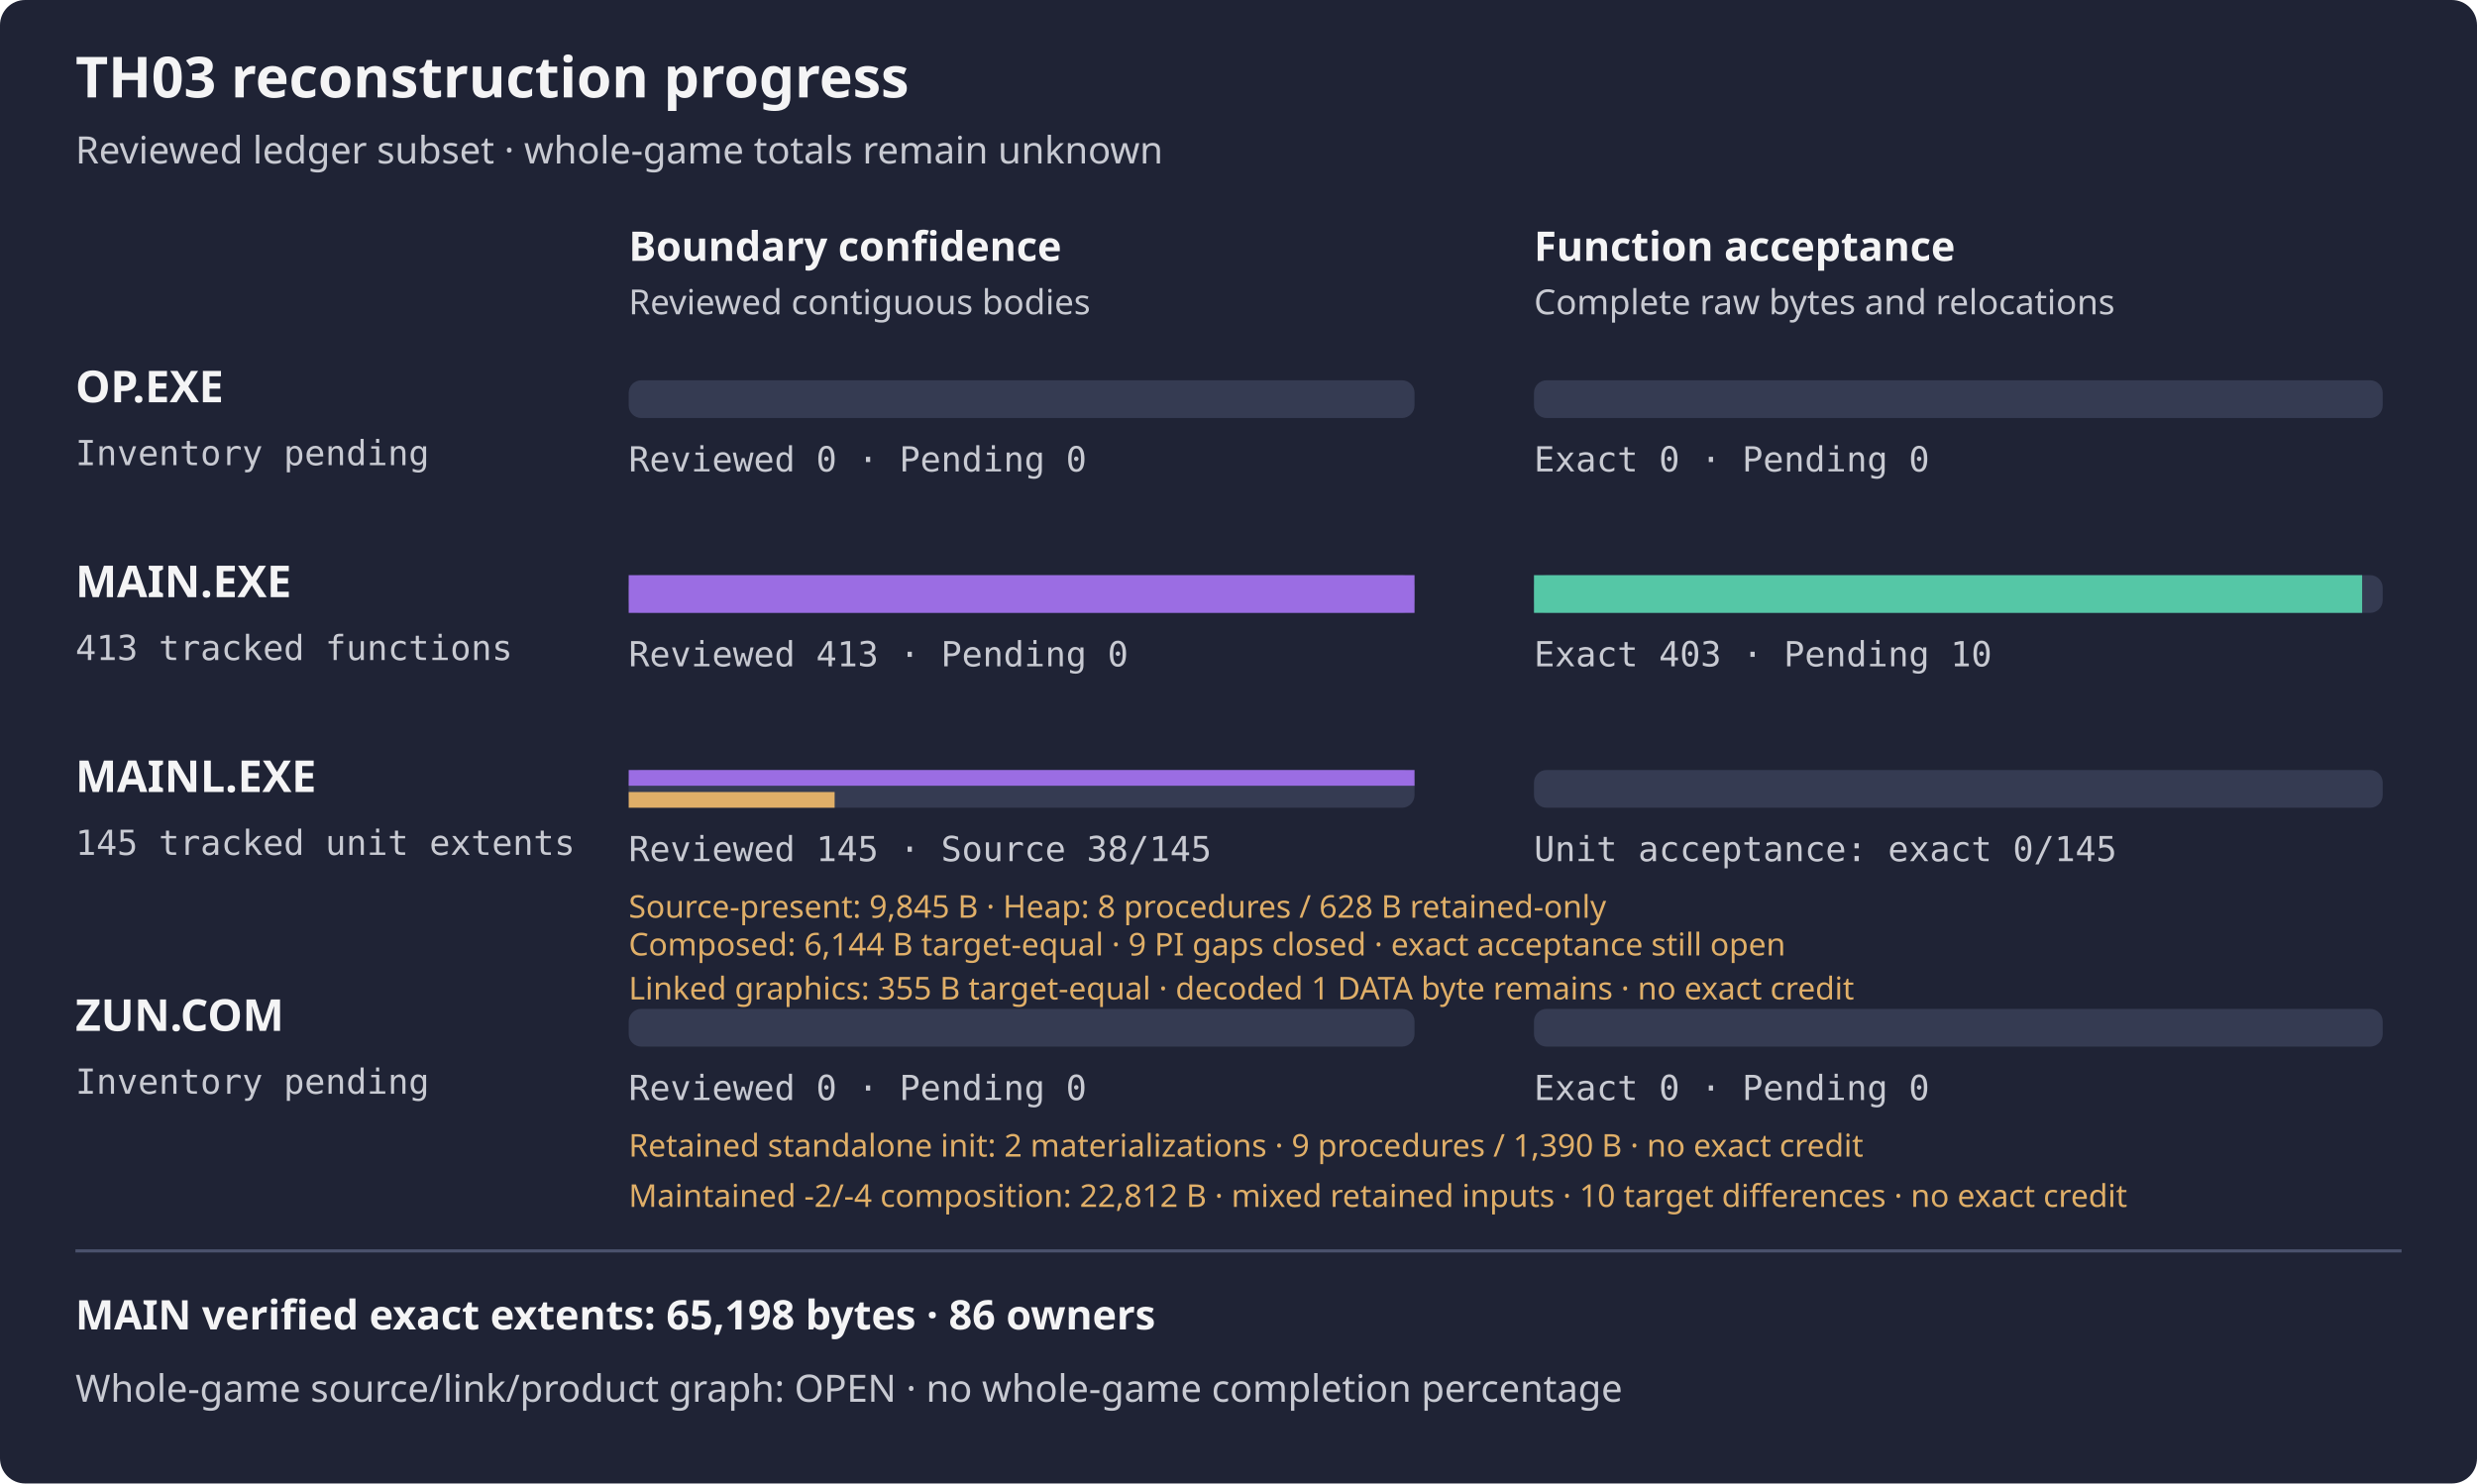
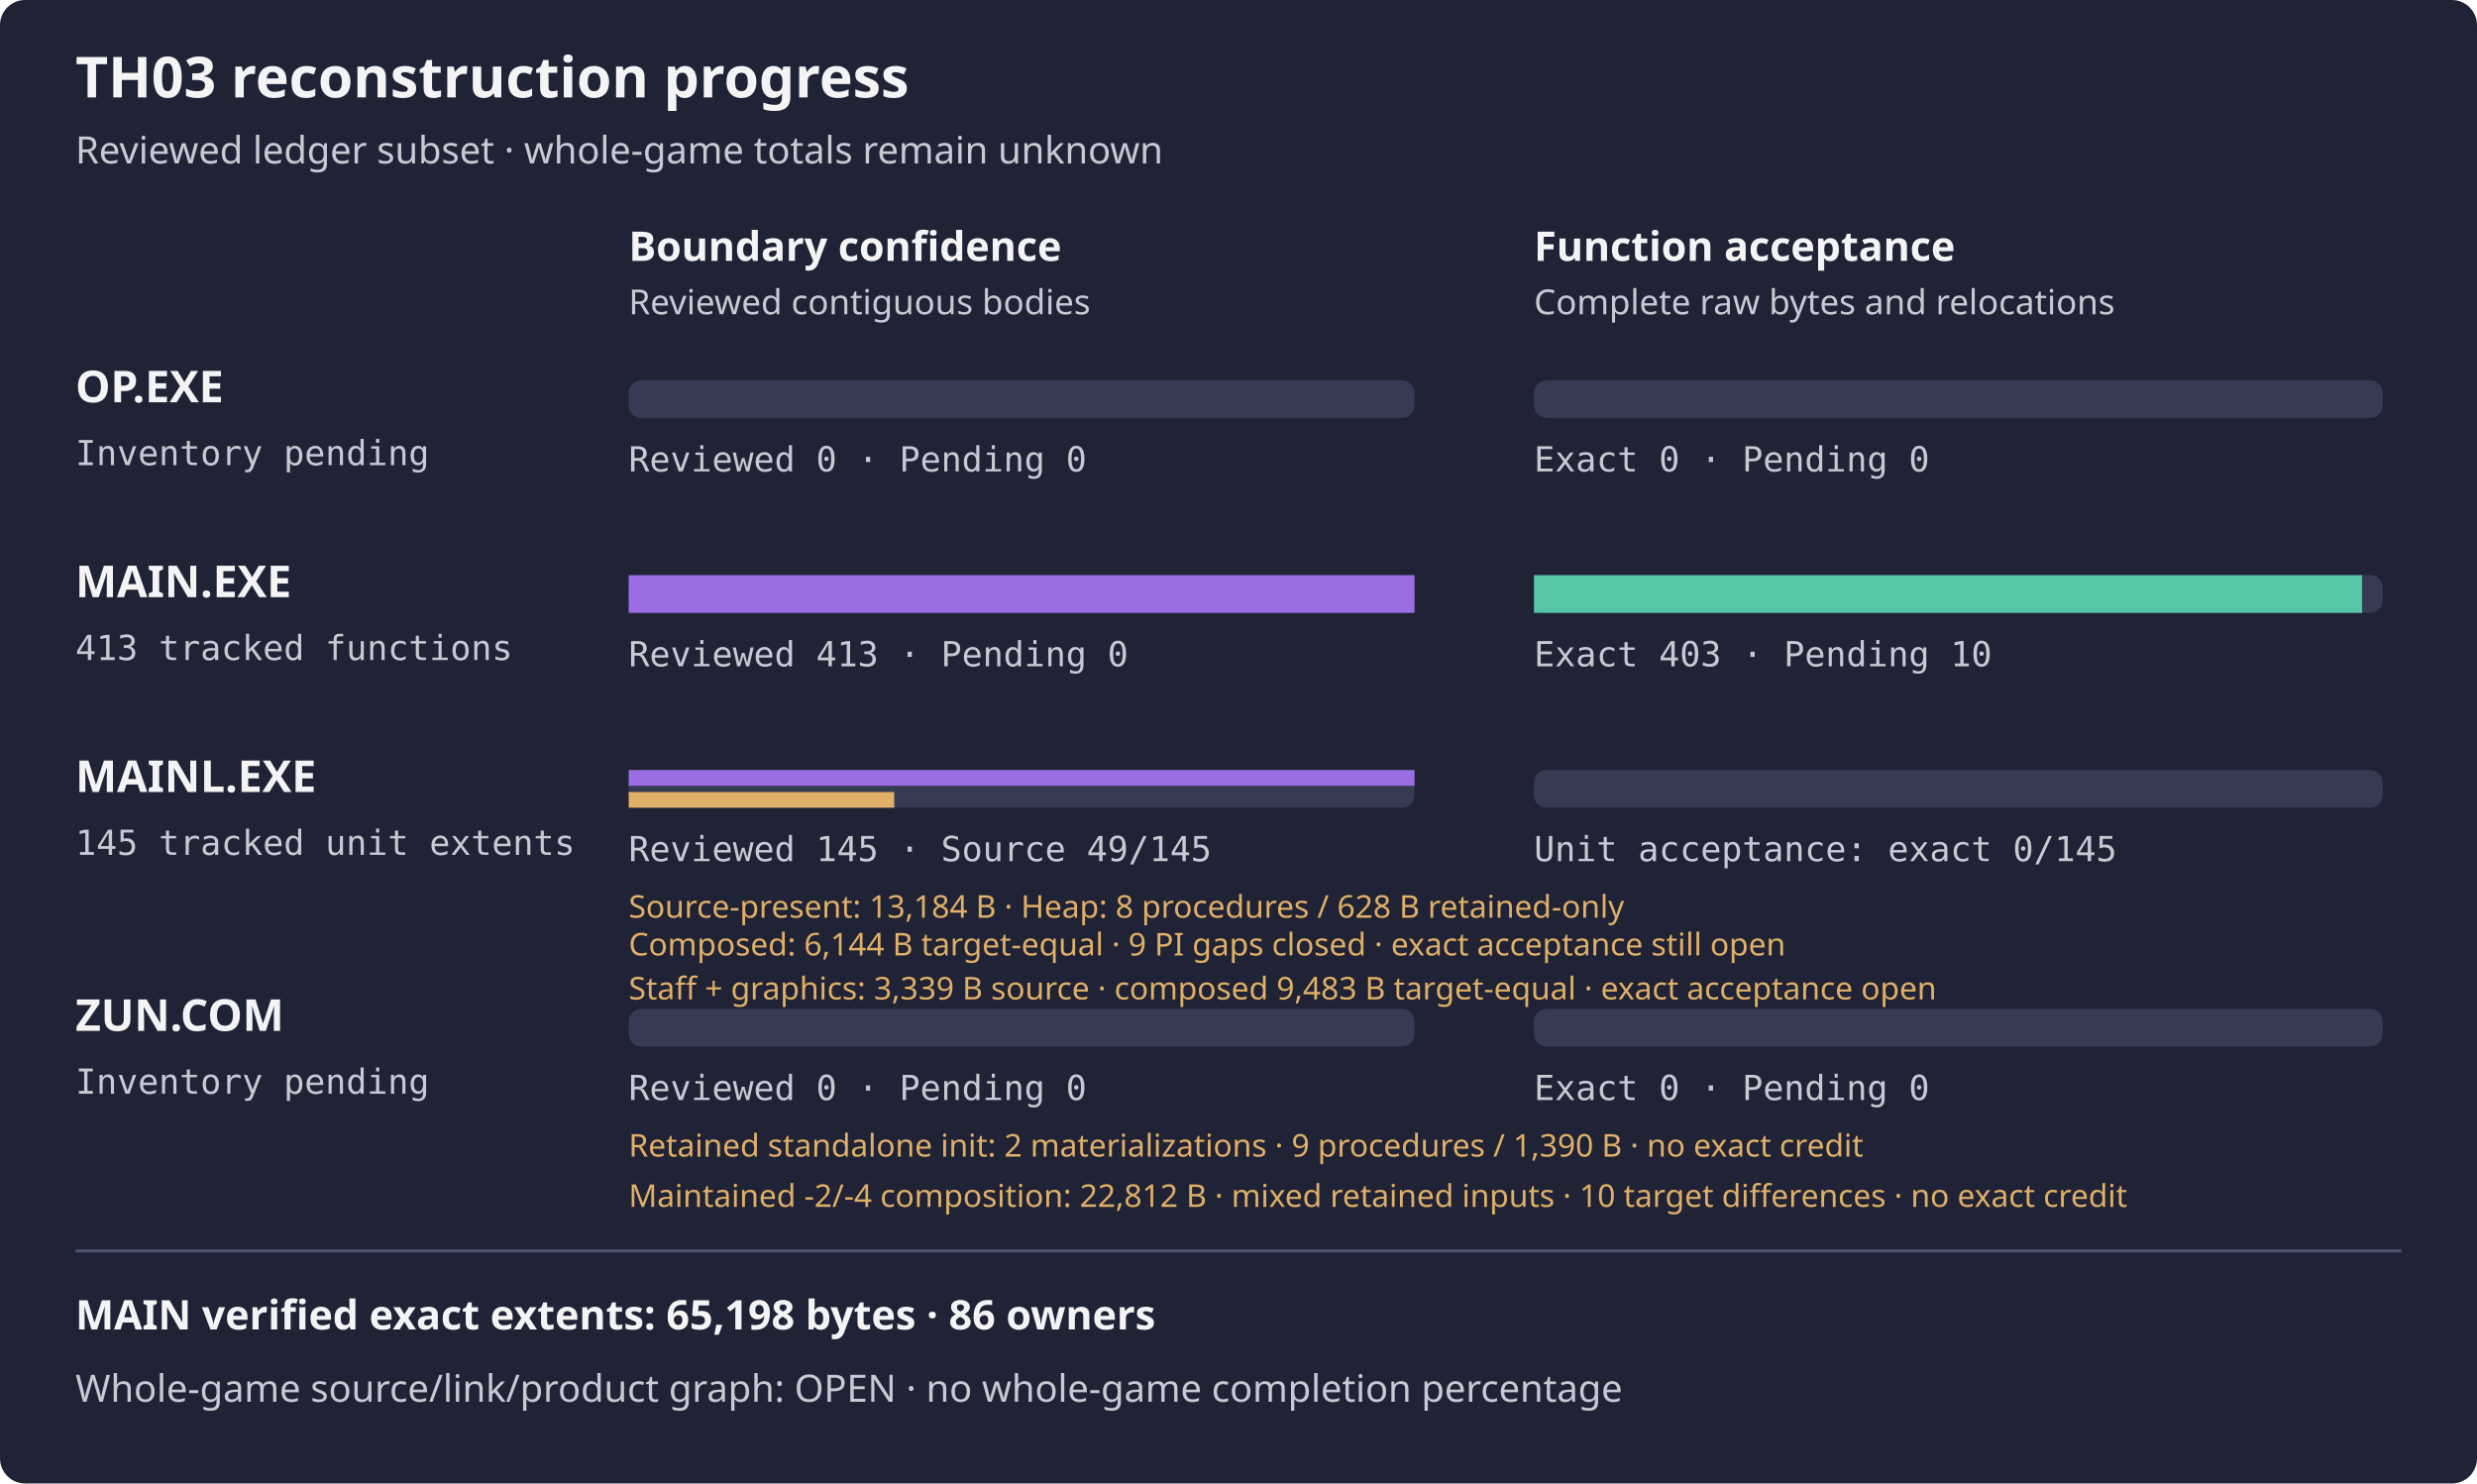
<svg xmlns="http://www.w3.org/2000/svg" width="788" height="472" viewBox="0 0 788 472" role="img" aria-label="TH03 reviewed subset reconstruction progress">
  <rect width="788" height="472" rx="8" fill="#1f2335" />
  <text x="24" y="31" fill="#f4f4f5" font-family="sans-serif" font-size="18" font-weight="600">TH03 reconstruction progress</text>
  <text x="24" y="52" fill="#c8cad2" font-family="sans-serif" font-size="12">Reviewed ledger subset · whole-game totals remain unknown</text>
  <text x="200" y="83" fill="#f4f4f5" font-family="sans-serif" font-size="13" font-weight="600">Boundary confidence</text>
  <text x="488" y="83" fill="#f4f4f5" font-family="sans-serif" font-size="13" font-weight="600">Function acceptance</text>
  <text x="200" y="100" fill="#c8cad2" font-family="sans-serif" font-size="11">Reviewed contiguous bodies</text>
  <text x="488" y="100" fill="#c8cad2" font-family="sans-serif" font-size="11">Complete raw bytes and relocations</text>
  <text x="24" y="128" fill="#f4f4f5" font-family="sans-serif" font-size="14" font-weight="600">OP.EXE</text>
  <text x="24" y="148" fill="#c8cad2" font-family="monospace" font-size="11">Inventory pending</text>
  <rect x="200" y="121" width="250" height="12" rx="4" fill="#353b52" />
  <rect x="488" y="121" width="270" height="12" rx="4" fill="#353b52" />
  <rect x="200" y="121" width="0.00" height="12" fill="#9b6de3" />
  <rect x="488" y="121" width="0.00" height="12" fill="#55c7a6" />
  <text x="200" y="150" fill="#c8cad2" font-family="monospace" font-size="11">Reviewed 0 · Pending 0</text>
  <text x="488" y="150" fill="#c8cad2" font-family="monospace" font-size="11">Exact 0 · Pending 0</text>
  <text x="24" y="190" fill="#f4f4f5" font-family="sans-serif" font-size="14" font-weight="600">MAIN.EXE</text>
  <text x="24" y="210" fill="#c8cad2" font-family="monospace" font-size="11">413 tracked functions</text>
  <rect x="200" y="183" width="250" height="12" rx="4" fill="#353b52" />
  <rect x="488" y="183" width="270" height="12" rx="4" fill="#353b52" />
  <rect x="200" y="183" width="250.00" height="12" fill="#9b6de3" />
  <rect x="488" y="183" width="263.46" height="12" fill="#55c7a6" />
  <text x="200" y="212" fill="#c8cad2" font-family="monospace" font-size="11">Reviewed 413 · Pending 0</text>
  <text x="488" y="212" fill="#c8cad2" font-family="monospace" font-size="11">Exact 403 · Pending 10</text>
  <g aria-label="MAINL bars count tracked unit extents, not functions; source-present is not exact">
    <text x="24" y="252" fill="#f4f4f5" font-family="sans-serif" font-size="14" font-weight="600">MAINL.EXE</text>
    <text x="24" y="272" fill="#c8cad2" font-family="monospace" font-size="11">145 tracked unit extents</text>
    <rect x="200" y="245" width="250" height="12" rx="4" fill="#353b52" />
    <rect x="488" y="245" width="270" height="12" rx="4" fill="#353b52" />
    <rect x="200" y="245" width="250.00" height="5" fill="#9b6de3" />
-     <rect x="200" y="252" width="65.52" height="5" fill="#e0af68" />
+     <rect x="200" y="252" width="84.48" height="5" fill="#e0af68" />
    <rect x="488" y="245" width="0.00" height="12" fill="#55c7a6" />
-     <text x="200" y="274" fill="#c8cad2" font-family="monospace" font-size="11">Reviewed 145 · Source 38/145</text>
+     <text x="200" y="274" fill="#c8cad2" font-family="monospace" font-size="11">Reviewed 145 · Source 49/145</text>
    <text x="488" y="274" fill="#c8cad2" font-family="monospace" font-size="11">Unit acceptance: exact 0/145</text>
-     <text x="200" y="292" fill="#e0af68" font-family="sans-serif" font-size="10">Source-present: 9,845 B · Heap: 8 procedures / 628 B retained-only</text>
+     <text x="200" y="292" fill="#e0af68" font-family="sans-serif" font-size="10">Source-present: 13,184 B · Heap: 8 procedures / 628 B retained-only</text>
  </g>
  <text x="200" y="304" fill="#e0af68" font-family="sans-serif" font-size="10">Composed: 6,144 B target-equal · 9 PI gaps closed · exact acceptance still open</text>
-   <text x="200" y="318" fill="#e0af68" font-family="sans-serif" font-size="10">Linked graphics: 355 B target-equal · decoded 1 DATA byte remains · no exact credit</text>
+   <text x="200" y="318" fill="#e0af68" font-family="sans-serif" font-size="10">Staff + graphics: 3,339 B source · composed 9,483 B target-equal · exact acceptance open</text>
  <text x="24" y="328" fill="#f4f4f5" font-family="sans-serif" font-size="14" font-weight="600">ZUN.COM</text>
  <text x="24" y="348" fill="#c8cad2" font-family="monospace" font-size="11">Inventory pending</text>
  <rect x="200" y="321" width="250" height="12" rx="4" fill="#353b52" />
  <rect x="488" y="321" width="270" height="12" rx="4" fill="#353b52" />
  <rect x="200" y="321" width="0.00" height="12" fill="#9b6de3" />
  <rect x="488" y="321" width="0.00" height="12" fill="#55c7a6" />
  <text x="200" y="350" fill="#c8cad2" font-family="monospace" font-size="11">Reviewed 0 · Pending 0</text>
  <text x="488" y="350" fill="#c8cad2" font-family="monospace" font-size="11">Exact 0 · Pending 0</text>
  <text x="200" y="368" fill="#e0af68" font-family="sans-serif" font-size="10">Retained standalone init: 2 materializations · 9 procedures / 1,390 B · no exact credit</text>
  <text x="200" y="384" fill="#e0af68" font-family="sans-serif" font-size="10" aria-label="Two equal 22,812-byte mixed-source outputs: maintained init (-2) and driver (-4), three retained other payloads and retained wrapper scaffold. Two independent driver materializations have raw OBJ/COM/MAP equality, no normalization or object reuse; first was not a predeclared pair, and second source mtimes were declared from observed first inputs. Fourteen wrapper-only observations and wrong-transfer negative pass; no payload execution or native composition build. Ten target differences remain; no exact acceptance or DIET closure">Maintained -2/-4 composition: 22,812 B · mixed retained inputs · 10 target differences · no exact credit</text>
  <path d="M24 398 H764" stroke="#4b526d" />
  <text x="24" y="423" fill="#f4f4f5" font-family="sans-serif" font-size="13" font-weight="600">MAIN verified exact extents: 65,198 bytes · 86 owners</text>
  <text x="24" y="446" fill="#c8cad2" font-family="sans-serif" font-size="12">Whole-game source/link/product graph: OPEN · no whole-game completion percentage</text>
</svg>
